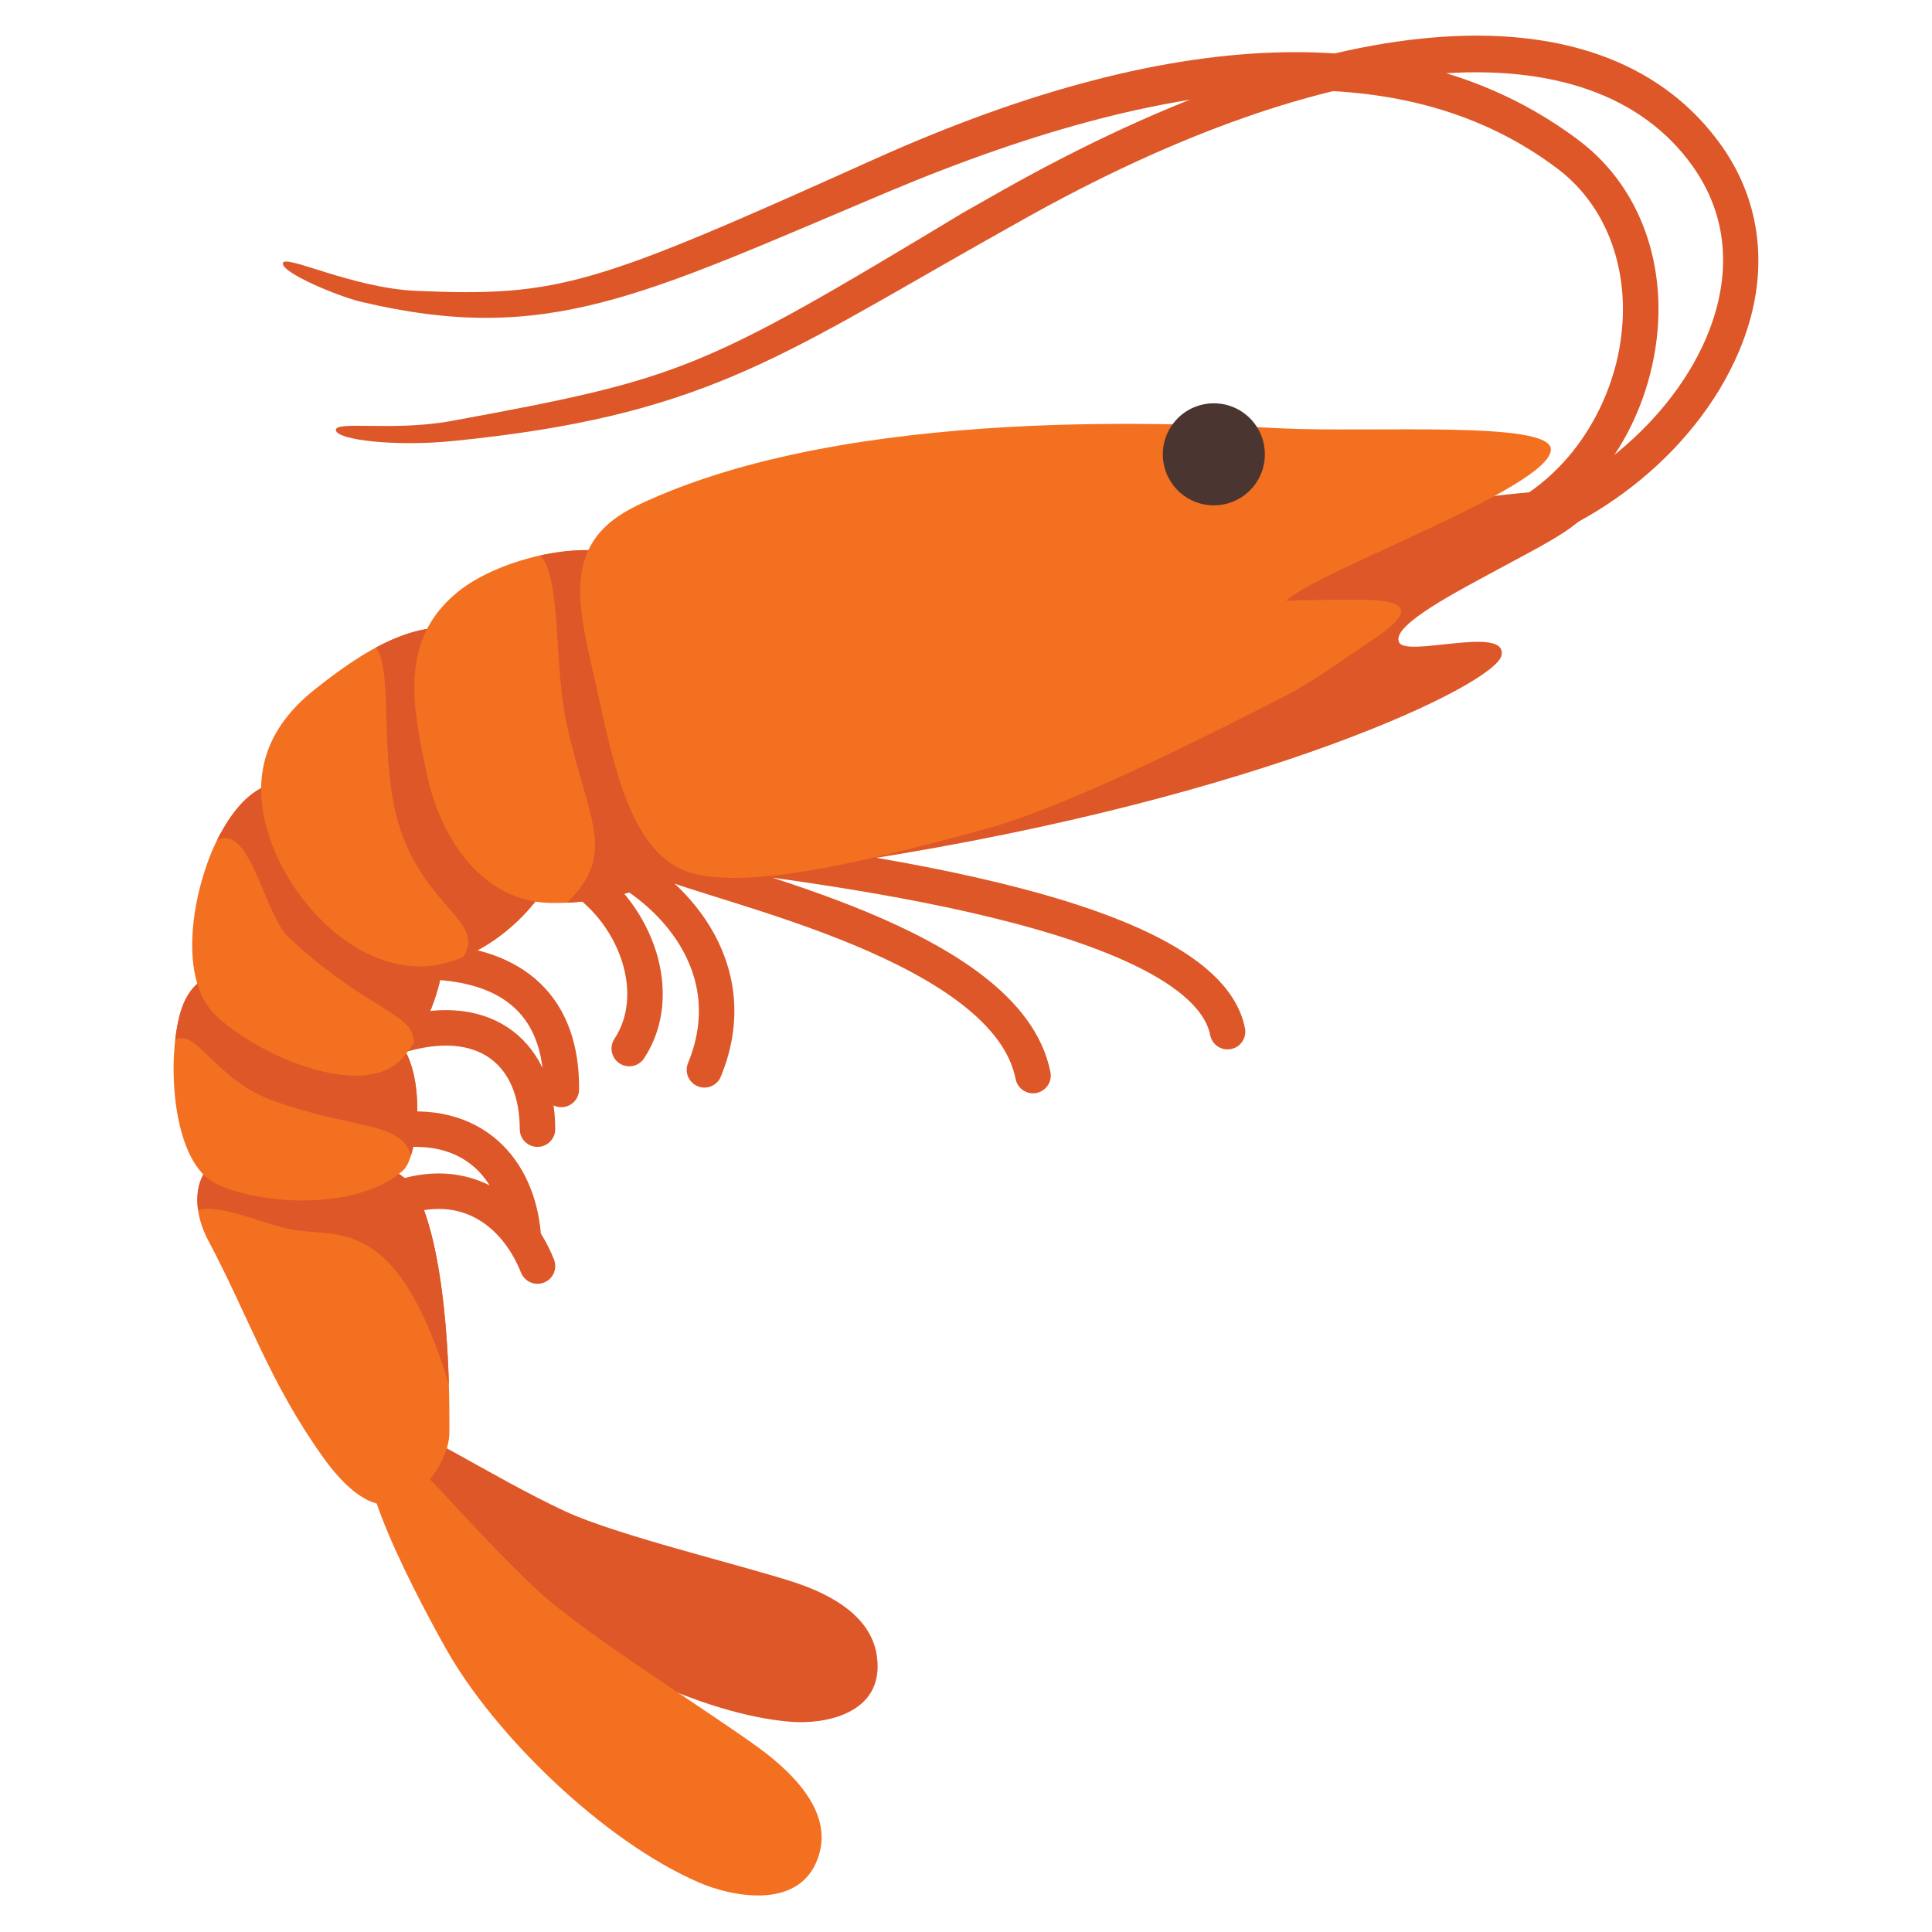
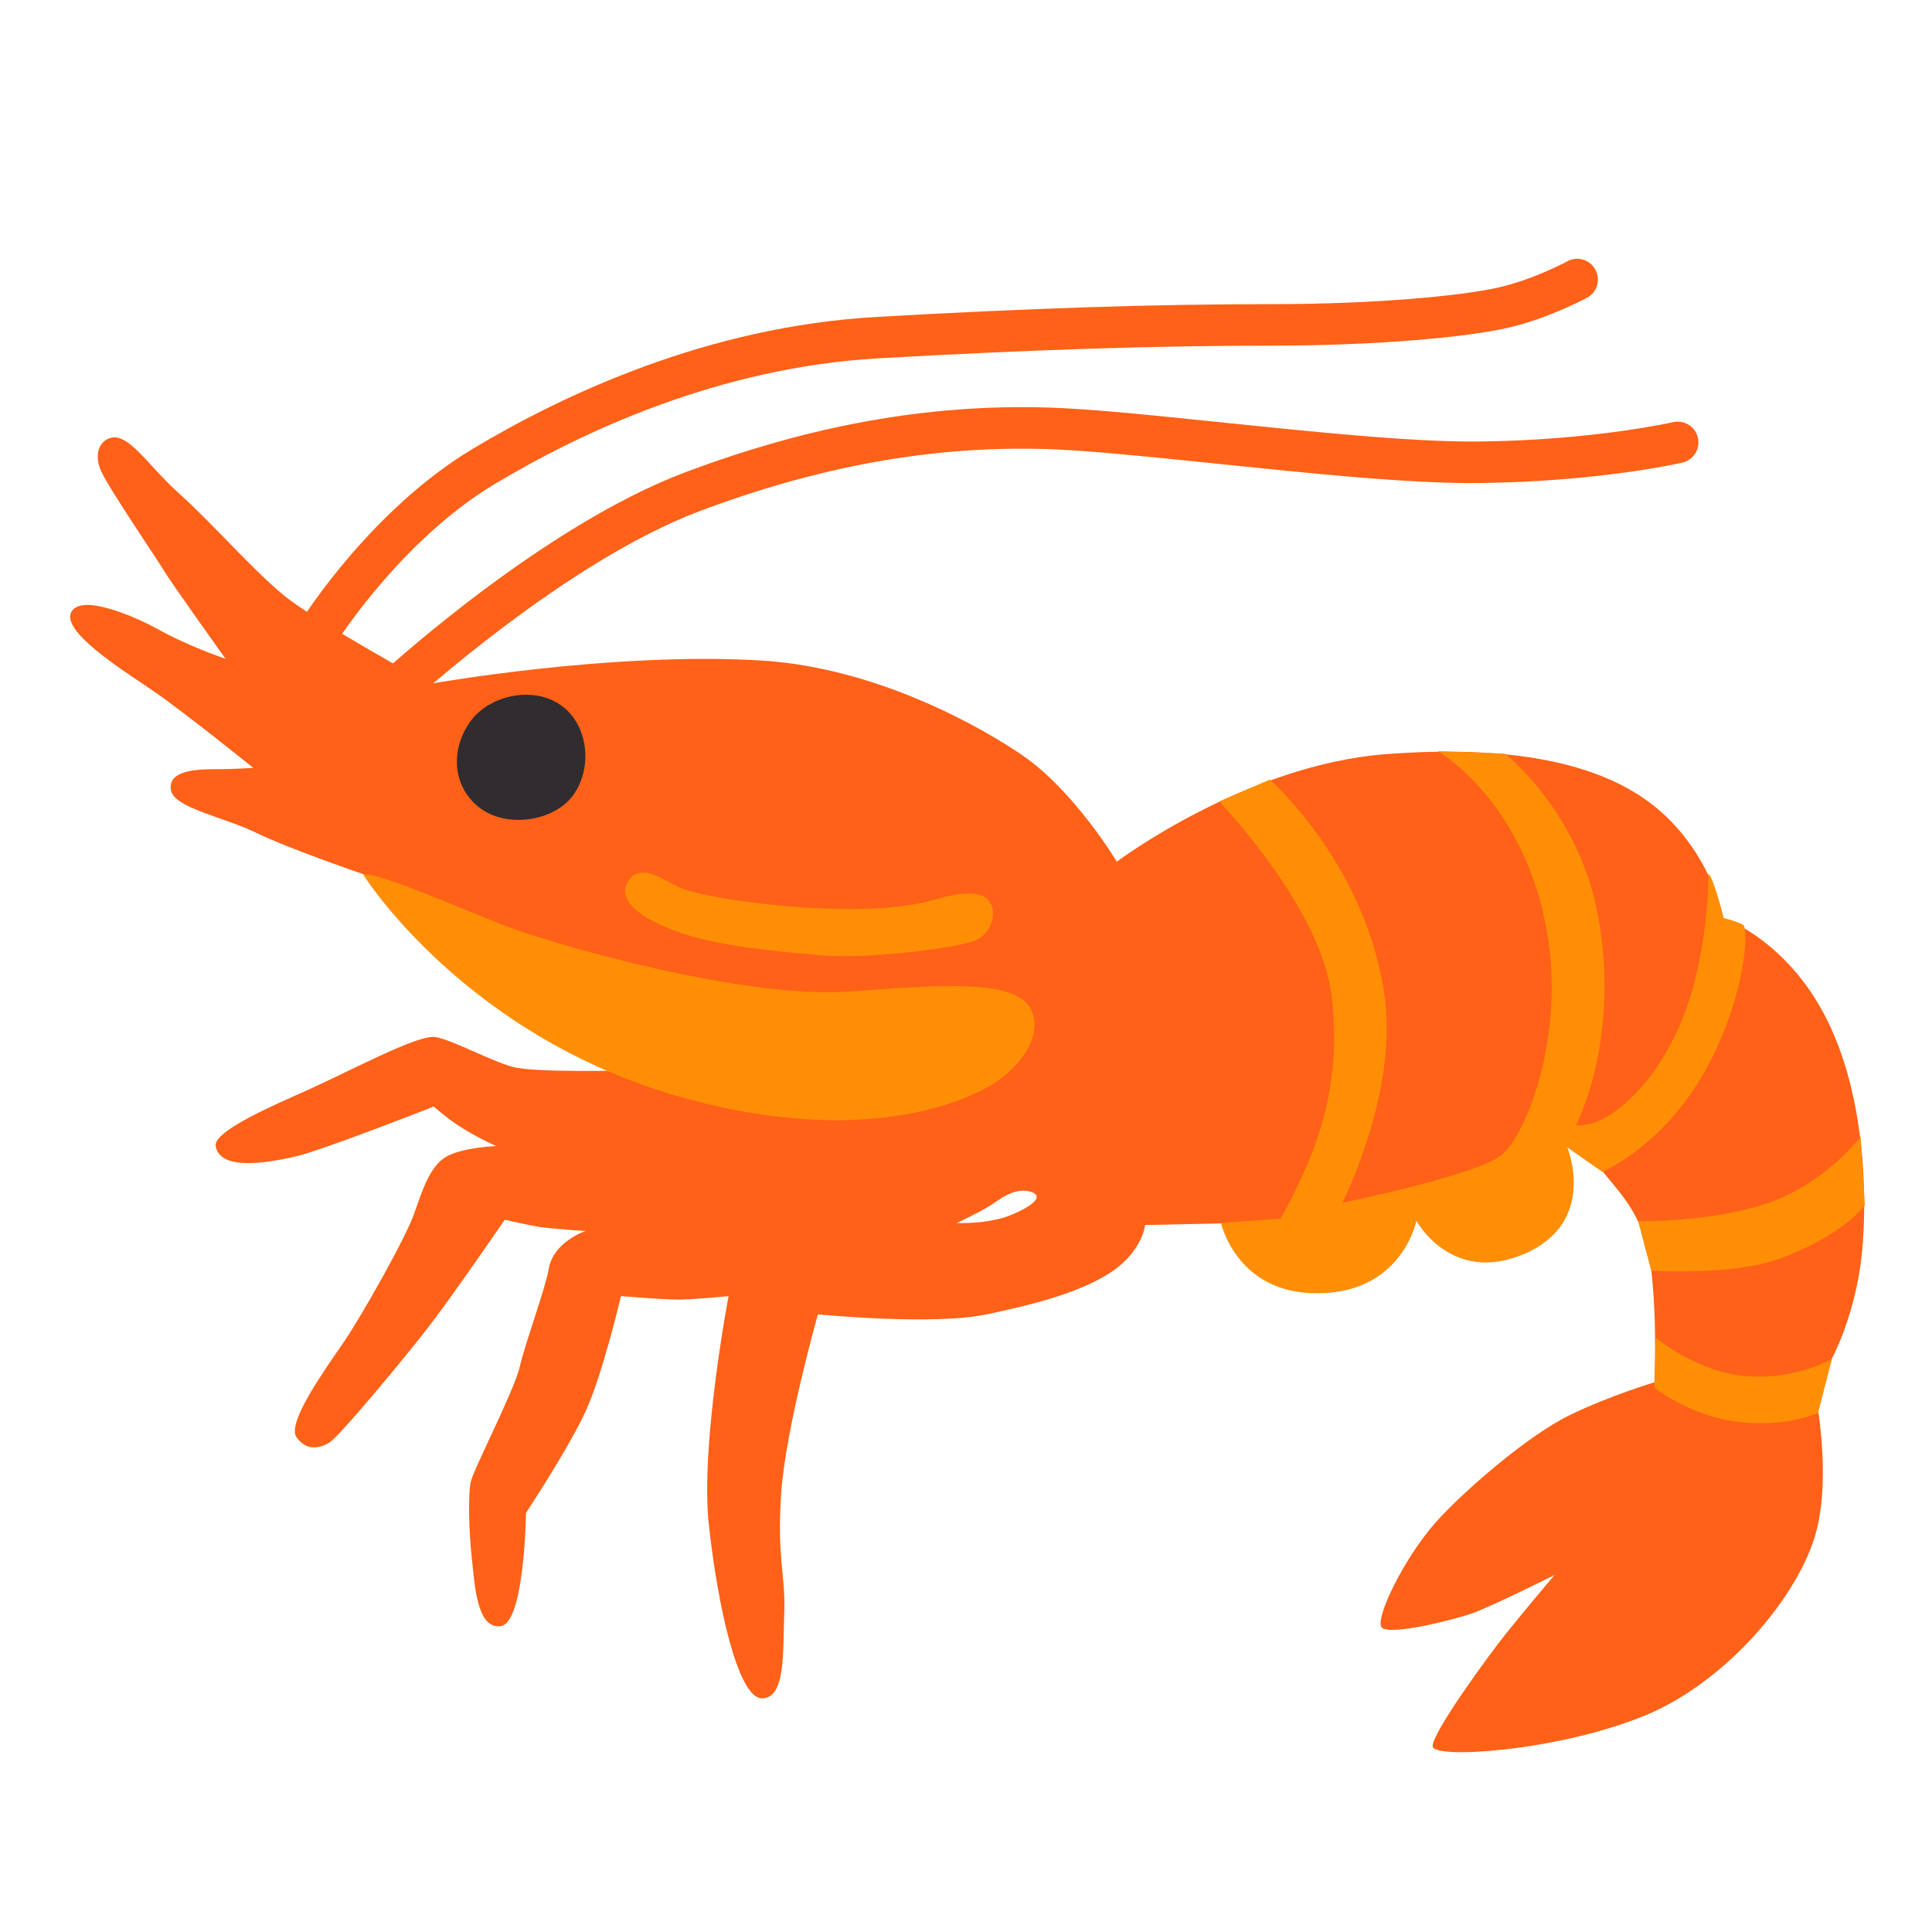
- <svg xmlns="http://www.w3.org/2000/svg" xmlns:xlink="http://www.w3.org/1999/xlink" width="128" height="128">
-   <path d="M25.1 79.95c5.08-2.54 8.91-.07 10.51 3.93M25.76 74.96c5.6-.93 8.53 2.54 8.9 6.84M26.83 68.49c5.47-1.49 8.78 1.41 8.78 6.32M28.46 63.72c5.67.18 8.78 3.05 8.73 8.46M38.44 58.16c3.73 2.48 5.61 7.73 3.25 11.31M40.24 56.97c4.11 1.81 9.25 7.05 6.43 13.91M43.86 56.97c4.11 1.81 22.88 5.61 24.58 14.29M44.74 56.09c5.58.88 34.88 3.58 36.59 12.26" fill="none" stroke="#dd5728" stroke-width="2.35" stroke-linecap="round" stroke-linejoin="round" stroke-miterlimit="10" />
-   <path d="M97.98 37c-.54 0-1.02-.37-1.15-.92-.14-.63.26-1.26.89-1.4 6.84-1.53 13.22-6.8 15.53-12.81 1.06-2.75 1.72-6.87-1.1-10.85-6.72-9.46-23.8-8.07-44.57 3.64l-2.61 1.47C51.49 23.76 46.29 27.6 29.99 29.22c-3.82.38-7.68-.07-7.74-.72-.05-.65 3.78.1 7.66-.61 15.26-2.81 16.51-3.31 33.9-13.8l2.61-1.48C88.66.08 106.47-1.03 114.06 9.66c2.67 3.77 3.17 8.4 1.38 13.05-2.61 6.81-9.53 12.54-17.21 14.26-.08.02-.16.03-.25.03z" fill="#dd5728" />
-   <path d="M96.83 37c-.54 0-1.02-.37-1.15-.92-.14-.63.26-1.26.89-1.4 6.36-1.43 9.65-6.64 10.61-11.05 1.08-4.99-.43-9.75-3.96-12.43-9.81-7.43-24.34-6.93-44.43 1.53-16.3 6.87-22.54 10.19-34.89 7.26-1.5-.36-5.24-1.91-5.16-2.55.08-.64 4.58 1.64 8.82 1.83 9.52.41 11.77-.35 30.32-8.7 20.7-9.32 36.22-9.22 46.76-1.24 4.27 3.23 6.12 8.9 4.84 14.8-1.42 6.52-6.16 11.45-12.39 12.84-.09.02-.18.03-.26.03zM26.07 94.56c1.15-.34 6.33 3.22 11.4 5.58 3.41 1.58 11.55 3.52 15.12 4.68 2.57.84 5.16 2.31 5.51 4.93.52 3.87-3.59 4.48-5.61 4.33-6-.44-14.13-4.51-18.53-8.55-3.52-3.26-10.56-10.19-7.89-10.97z" fill="#dd5728" />
-   <path d="M25.43 95.53c1.41.12 5.6 5.59 10.2 9.85 3.09 2.87 11.22 7.92 14.67 10.44 2.48 1.82 4.71 4.26 4 6.92-1.05 3.94-5.82 2.92-7.97 1.99-6.41-2.77-13.64-9.88-16.79-15.51-2.54-4.53-7.38-13.98-4.11-13.69z" fill="#f37021" />
-   <defs>
-     <path id="a" d="M15.87 76.29c-3.13.52-3.33 3.52-2.08 5.88 2.73 5.14 4.05 9.39 7.61 14.37 1.06 1.48 2.85 3.54 4.75 3.1 1.87-.44 3.6-2.91 3.62-4.7.08-9.99-1.42-15.71-2.95-16.89-3.19-2.43-8.51-2.39-10.95-1.76z" />
-   </defs>
-   <use xlink:href="#a" overflow="visible" fill="#f37021" />
-   <clipPath id="b">
-     <use xlink:href="#a" overflow="visible" />
-   </clipPath>
-   <path d="M12.33 80.67c1.17-1.57 4.82.45 7.24.83 2.99.47 6.81-.88 10.2 10.33.51 1.7 2.24-10.87-2.2-15.08-2.05-1.94-5.9-1.66-8.61-1.43-3 .25-5.59.84-7.99 2.61" clip-path="url(#b)" fill="#dd5728" />
-   <defs>
-     <path id="c" d="M16.95 64.73c-2.55-.71-4.39-.09-5.07 2.62-.85 3.39-.37 9.76 2.45 11.08 3.39 1.58 9.66 1.63 12.41-.92 1.01-.94 1.76-7.54-1.1-9.17-3.48-1.96-4.91-2.82-8.69-3.61z" />
-   </defs>
-   <use xlink:href="#c" overflow="visible" fill="#f37021" />
-   <clipPath id="d">
-     <use xlink:href="#c" overflow="visible" />
-   </clipPath>
-   <path d="M11.6 68.89c1.47-.76 2.65 2.66 6.51 4.04 5.29 1.9 8.52 1.37 9.11 3.62.63 2.37 4.5-4.54.52-8-2.94-2.56-7.29-4.13-11.07-4.8-2.75-.49-5.31-.39-6.3 2.53" clip-path="url(#d)" fill="#dd5728" />
+ <svg xmlns="http://www.w3.org/2000/svg" version="1.1" id="Layer_3" x="0px" y="0px" viewBox="0 0 128 128" style="enable-background:new 0 0 128 128;" xml:space="preserve">
+   <path style="fill:#FE6117;" d="M120.4,66.39c-2.66-4.38-6.22-5.56-6.22-5.56s-0.76-4.25-4.43-7.3c-3.85-3.19-10.16-4.15-17.88-3.57  c-9.34,0.7-17.88,7.13-17.88,7.13s-2.77-4.65-6.24-7.04c-2.49-1.72-9.53-5.82-17.32-6.29c-9.98-0.6-21.96,1.55-21.96,1.55  s-7.56-4.13-9.67-5.87c-2.11-1.74-4.79-4.83-6.95-6.76c-2.03-1.81-3.33-4.04-4.55-3.66c-0.75,0.23-1.03,1.08-0.66,2.06  s3.61,5.73,4.18,6.66c0.56,0.94,4.13,5.91,4.13,5.91s-2.49-0.84-4.5-1.97c-1.16-0.65-4.74-2.3-5.63-1.27  c-1.11,1.28,3.47,4.08,5.44,5.44c1.97,1.36,6.52,5.02,6.52,5.02s-1.08,0.09-2.63,0.09s-3.05,0.23-2.82,1.41  c0.23,1.17,3.57,1.78,5.68,2.82c2.11,1.03,7.04,2.72,7.04,2.72l10.28,5.63l7.6,7.37c0,0-6.48,0.19-7.98-0.23s-3.89-1.74-5.07-1.97  c-1.17-0.23-5.73,2.3-9.15,3.8s-5.58,2.69-5.44,3.43c0.31,1.67,3.47,1.08,5.21,0.7c1.74-0.38,9.24-3.33,9.24-3.33  s0.82,0.73,1.6,1.24c1.09,0.73,2.53,1.38,2.53,1.38s-2.35,0.09-3.38,0.75c-1.03,0.66-1.5,2.16-2.06,3.75  c-0.56,1.6-3.47,6.76-4.69,8.54s-3.75,5.3-3.1,6.24c0.66,0.94,1.5,0.75,2.16,0.38c0.66-0.38,4.97-5.58,6.57-7.65  c1.6-2.06,5.07-7.13,5.07-7.13s1.55,0.36,2.25,0.47c0.94,0.14,3.1,0.28,3.1,0.28s-2.14,0.7-2.44,2.53  c-0.21,1.26-1.55,4.88-1.92,6.48c-0.38,1.6-3.05,6.76-3.24,7.6c-0.19,0.84-0.12,3.38,0.07,5.07c0.19,1.69,0.31,4.69,1.9,4.5  c1.6-0.19,1.69-7.51,1.69-7.51s2.82-4.27,3.94-6.71c1.13-2.44,2.35-7.65,2.35-7.65s2.77,0.23,3.8,0.23s3.33-0.23,3.33-0.23  s-1.88,9.85-1.31,15.11c0.56,5.26,1.92,11.54,3.52,11.54c1.6,0,1.38-3.14,1.48-5.68c0.09-2.53-0.49-3.52-0.21-7.84  c0.28-4.32,2.44-11.92,2.44-11.92s7.65,0.75,11.17,0c2.39-0.51,6.94-1.46,9.06-3.43c1.31-1.22,1.45-2.49,1.45-2.49l6.62-0.14  l14.22-0.89l6.24-5.26c0,0,1.83,1.03,3.21,2.72c1.38,1.69,2.84,3.1,3.24,6.55c0.4,3.45,0.21,7.44,0.21,7.44s-2.96,0.89-5.58,2.16  c-2.91,1.41-7.24,5.23-8.92,7.13c-2.11,2.39-4.04,6.38-3.57,6.95c0.47,0.56,4.62-0.45,6.01-0.94c1.37-0.49,5.44-2.53,5.44-2.53  s-2.06,2.44-3.19,3.85c-1.13,1.41-4.97,6.66-4.88,7.51c0.09,0.84,8.26,0.33,14.08-2.06c5.44-2.24,10.28-8.02,11.36-12.29  c0.95-3.77-0.05-8.8-0.05-8.8l1.06-2.56c0,0,1.38-2.52,1.9-6.24C123.73,80.42,123.87,72.11,120.4,66.39z M66.95,80.51  c-1.5,0.61-3.57,0.52-3.57,0.52s1.77-0.83,2.39-1.27c0.8-0.56,1.64-1.08,2.53-0.8S68.45,79.9,66.95,80.51z" />
  <g>
-     <defs>
-       <path id="e" d="M21.6 52.35c-3.31-1.46-5.36-.08-6.98 2.85-1.71 3.08-3.07 9.47-.31 12.09 2.92 2.77 9.93 5.69 12.42 2.74 1.52-1.8 3.6-6.24 2.23-9.75-1.9-4.83-3.1-6.08-7.36-7.93z" />
-     </defs>
-     <use xlink:href="#e" overflow="visible" fill="#f37021" />
-     <clipPath id="f">
-       <use xlink:href="#e" overflow="visible" />
-     </clipPath>
-     <path d="M14.39 55.65c2.22-1.07 3.1 4.93 4.76 6.48 5.18 4.83 8.39 5.01 8.25 6.98-.15 2.12 3.55-4.69 3.55-4.69-.23-2.15-1.7-4.22-2.97-5.89-1.73-2.26-3.78-4.33-6.1-5.99-1.57-1.12-3.88-2.61-5.91-1.98-1.57.48-2.26 2.19-2.85 3.56" clip-path="url(#f)" fill="#dd5728" />
+     <path style="fill:#FE6117;" d="M26.31,46.93c-0.37,0-0.74-0.15-1.01-0.45c-0.51-0.56-0.48-1.43,0.08-1.94   c0.43-0.39,10.63-9.7,19.97-13.23c8.3-3.13,16.17-4.55,24.08-4.31c2.73,0.08,6.93,0.51,11.37,0.97c6.03,0.62,12.86,1.34,17.29,1.28   c7.53-0.09,12.7-1.27,12.75-1.28c0.74-0.17,1.48,0.29,1.65,1.03c0.17,0.74-0.29,1.48-1.03,1.65c-0.22,0.05-5.49,1.25-13.34,1.35   c-4.59,0.07-11.51-0.66-17.61-1.29c-4.39-0.45-8.53-0.88-11.17-0.96c-7.54-0.23-15.07,1.13-23.03,4.13   c-8.84,3.34-18.98,12.59-19.08,12.68C26.98,46.81,26.64,46.93,26.31,46.93z" />
  </g>
  <g>
-     <defs>
-       <path id="g" d="M31.9 42.26c-3.69-2.14-8.38 1.29-11.11 3.47-3.07 2.46-4.29 5.62-2.95 9.7 1.5 4.54 6.02 9.14 10.81 8.54 3.67-.46 7.78-4.16 8.53-7.65 1.16-5.38-.82-11.05-5.28-14.06z" />
-     </defs>
-     <use xlink:href="#g" overflow="visible" fill="#f37021" />
-     <clipPath id="h">
-       <use xlink:href="#g" overflow="visible" />
-     </clipPath>
-     <path d="M24.47 42.58c1.76.54.59 6.66 1.77 11.39 1.51 6.05 6.06 7.02 4.44 9.43-.56.83 5.77-1.28 6.62-1.96 1.08-.87.33-2.88.02-3.93-.92-3.07-2.21-6.06-3.53-8.98-1.24-2.73-2.59-6.38-4.99-8.34-1.46-1.19-2.59-.26-3.65.92" clip-path="url(#h)" fill="#dd5728" />
+     <path style="fill:#FE6117;" d="M21.15,43.17c-0.25,0-0.5-0.07-0.73-0.21c-0.64-0.4-0.84-1.25-0.43-1.9   c0.19-0.3,4.66-7.33,11.34-11.33c6.06-3.63,15.61-8.1,26.72-8.73c10.11-0.58,18.43-0.85,26.17-0.85c6.96,0,12.55-0.55,15-1.09   c2.31-0.51,4.6-1.73,4.62-1.75c0.67-0.36,1.5-0.11,1.86,0.56s0.11,1.5-0.56,1.86c-0.11,0.06-2.64,1.41-5.33,2.01   c-2.6,0.58-8.42,1.16-15.6,1.16c-7.69,0-15.96,0.27-26.01,0.84c-10.55,0.6-19.67,4.87-25.46,8.35   c-6.12,3.67-10.39,10.37-10.43,10.44C22.05,42.95,21.6,43.17,21.15,43.17z" />
  </g>
-   <g>
-     <defs>
-       <path id="i" d="M43.92 38.73c-1.98-3.86-10.32-2.24-13.66.54-3.88 3.22-2.9 7.68-1.97 12.06.93 4.36 3.76 8.39 8.13 8.49 4.48.1 10.06-1.69 10.89-5.16 1.32-5.45-.9-11.37-3.39-15.93z" />
-     </defs>
-     <use xlink:href="#i" overflow="visible" fill="#f37021" />
-     <clipPath id="j">
-       <use xlink:href="#i" overflow="visible" />
-     </clipPath>
-     <path d="M38.44 33.47c-.49.65-5.08 3.23-3.98 2.97 3.12-.72 1.97 6.53 3.12 11.69 1.4 6.24 3.32 8.43 0 11.66-2.66 2.58 8.99-.61 10.13-1.63 3.55-3.17 4.53-6.46 4.49-11.2-.04-5.54-3.47-10.6-8.64-12.64-2.7-1.06-3.19-3.22-5.12-.85z" clip-path="url(#j)" fill="#dd5728" />
-   </g>
-   <path d="M88.29 34.5c1.53-.24 16.96-3.08 17.26-1.54.04 1.54-2.99 2.96-6.32 4.77-2.46 1.34-6.95 3.62-6.56 4.76.25 1.18 7.2-1.13 6.81.92-.3 1.87-15.68 9.39-42.28 13.56-2.74.43 7.04-4.43 5.9-8-1.3-4.09 19.27-13.03 25.19-14.47z" fill="#dd5728" />
-   <g>
-     <path d="M42.25 33.47c14.1-6.72 36.76-5.37 42.68-5.09 6.07.29 17.82-.52 17.82 1.4-.02 2.52-15.49 8.03-17.54 10.03 1.14-.08 4.32-.07 5-.07 3.3 0 3.37.89.8 2.6-1.62 1.08-3.99 2.81-5.88 3.78-5.13 2.62-14.43 7.35-19.94 8.83-5.91 1.59-14.71 4-19.13 2.96-3.93-.93-5.21-6.28-6.32-11.37-1.28-5.95-3-10.44 2.51-13.07z" fill="#f37021" />
-     <circle cx="80.42" cy="30.1" r="3.38" fill="#4a3530" />
-   </g>
+   <path style="fill:#FE8E06;" d="M109.7,88.63c0,0,2.38,2,5.33,2.46c3.59,0.56,6.34-1.06,6.34-1.06l-0.92,3.59c0,0-2.58,1.15-6.1,0.45  c-2.8-0.56-4.74-2.14-4.74-2.14L109.7,88.63z" />
+   <path style="fill:#FE8E06;" d="M108.53,80.91c0,0,4.93,0.07,8.59-1.2c3.89-1.35,6.15-4.41,6.15-4.41l0.28,4.55  c0,0-1.43,2.02-5.73,3.57c-3.02,1.09-8.42,0.77-8.42,0.77L108.53,80.91z" />
+   <path style="fill:#FE8E06;" d="M84.13,51.65l-3.36,1.45c0,0,6.67,6.89,7.44,12.79c0.84,6.48-1.48,10.97-2.11,12.39  c-0.56,1.27-1.27,2.46-1.27,2.46l-3.94,0.28c0,0,0.98,4.42,5.91,4.65c6.05,0.28,7.04-4.79,7.04-4.79s2.32,4.29,7.18,2.18  s2.82-7.04,2.82-7.04l2.32,1.62c0,0,4.33-1.84,7.11-7.25c2.46-4.79,2.56-8.87,2.23-9.1c-0.33-0.23-1.31-0.47-1.31-0.47  s-0.66-2.72-1.01-2.93c0.02,0.94-0.12,5.19-1.45,8.92c-1.08,3-2.83,5.53-4.93,6.97c-1.34,0.92-2.39,0.77-2.39,0.77  s2.96-5.56,1.48-13.8c-1.26-7-6.19-10.82-6.19-10.82l-4.43-0.16c0,0,5.77,3.31,7.25,12.11c1.15,6.87-1.41,13.3-3.03,14.64  c-1.62,1.34-10.56,3.17-10.56,3.17s3.66-7.18,2.82-13.59C90.86,59.56,87.01,54.33,84.13,51.65z" />
+   <path style="fill:#FE8E06;" d="M41.68,58.29c-0.81,1.08,0.21,2.32,3.03,3.38c2.82,1.06,7.05,1.38,9.64,1.62  c3.1,0.28,9.15-0.49,10.28-0.99c1.13-0.49,1.48-1.97,0.84-2.67s-2.18-0.42-3.38-0.07c-1.2,0.35-3.31,0.8-7.53,0.63  c-3.66-0.14-8.27-0.8-9.57-1.41C43.93,58.29,42.52,57.17,41.68,58.29z" />
+   <path style="fill:#FE8E06;" d="M24.06,57.94c0,0,6.85,10.98,21.68,14.92c11.59,3.08,18.02,0.09,19.71-0.84  c1.69-0.94,3.54-2.96,3-4.79c-0.66-2.25-4.76-2.11-11.99-1.55c-7.23,0.56-19.64-3.14-22.27-4.08S24.9,57.66,24.06,57.94z" />
+   <path style="fill:#302C30;" d="M38.04,52.59c-1.25,1.85-4.5,2.32-6.3,0.9c-1.75-1.38-1.9-3.75-0.65-5.59s4.16-2.47,6.01-1.22  C38.95,47.93,39.29,50.75,38.04,52.59z" />
</svg>
